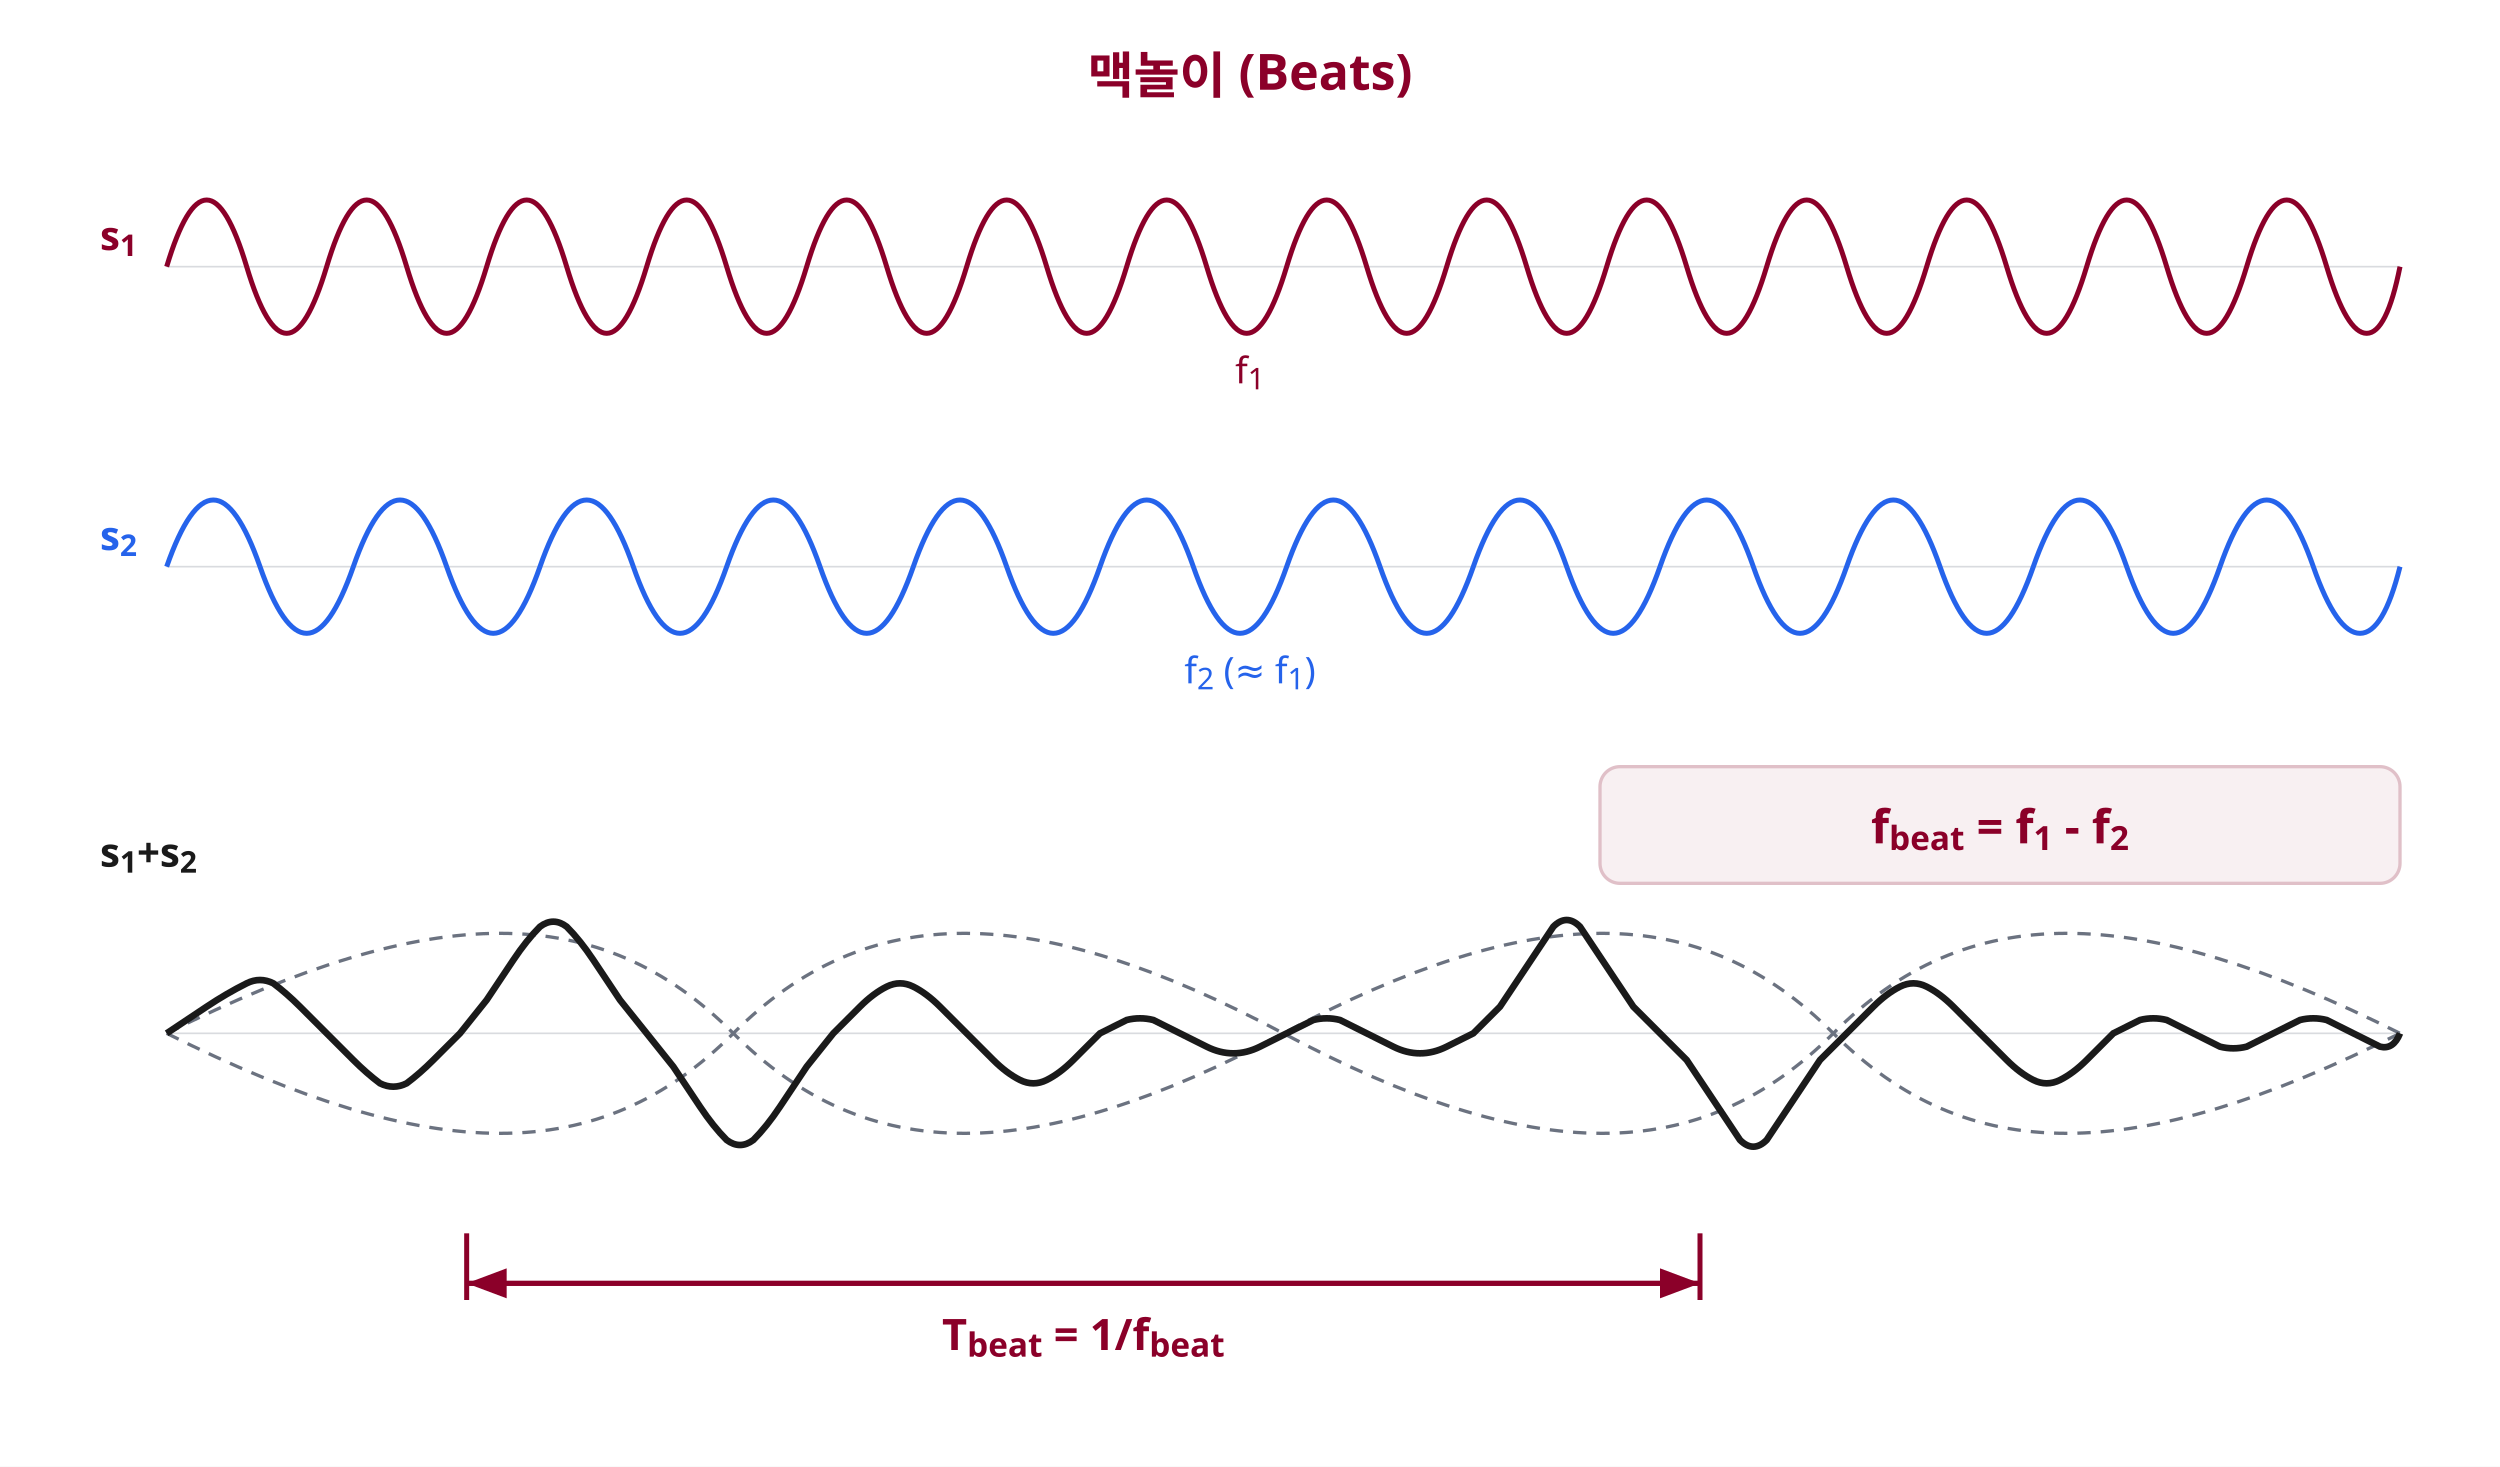
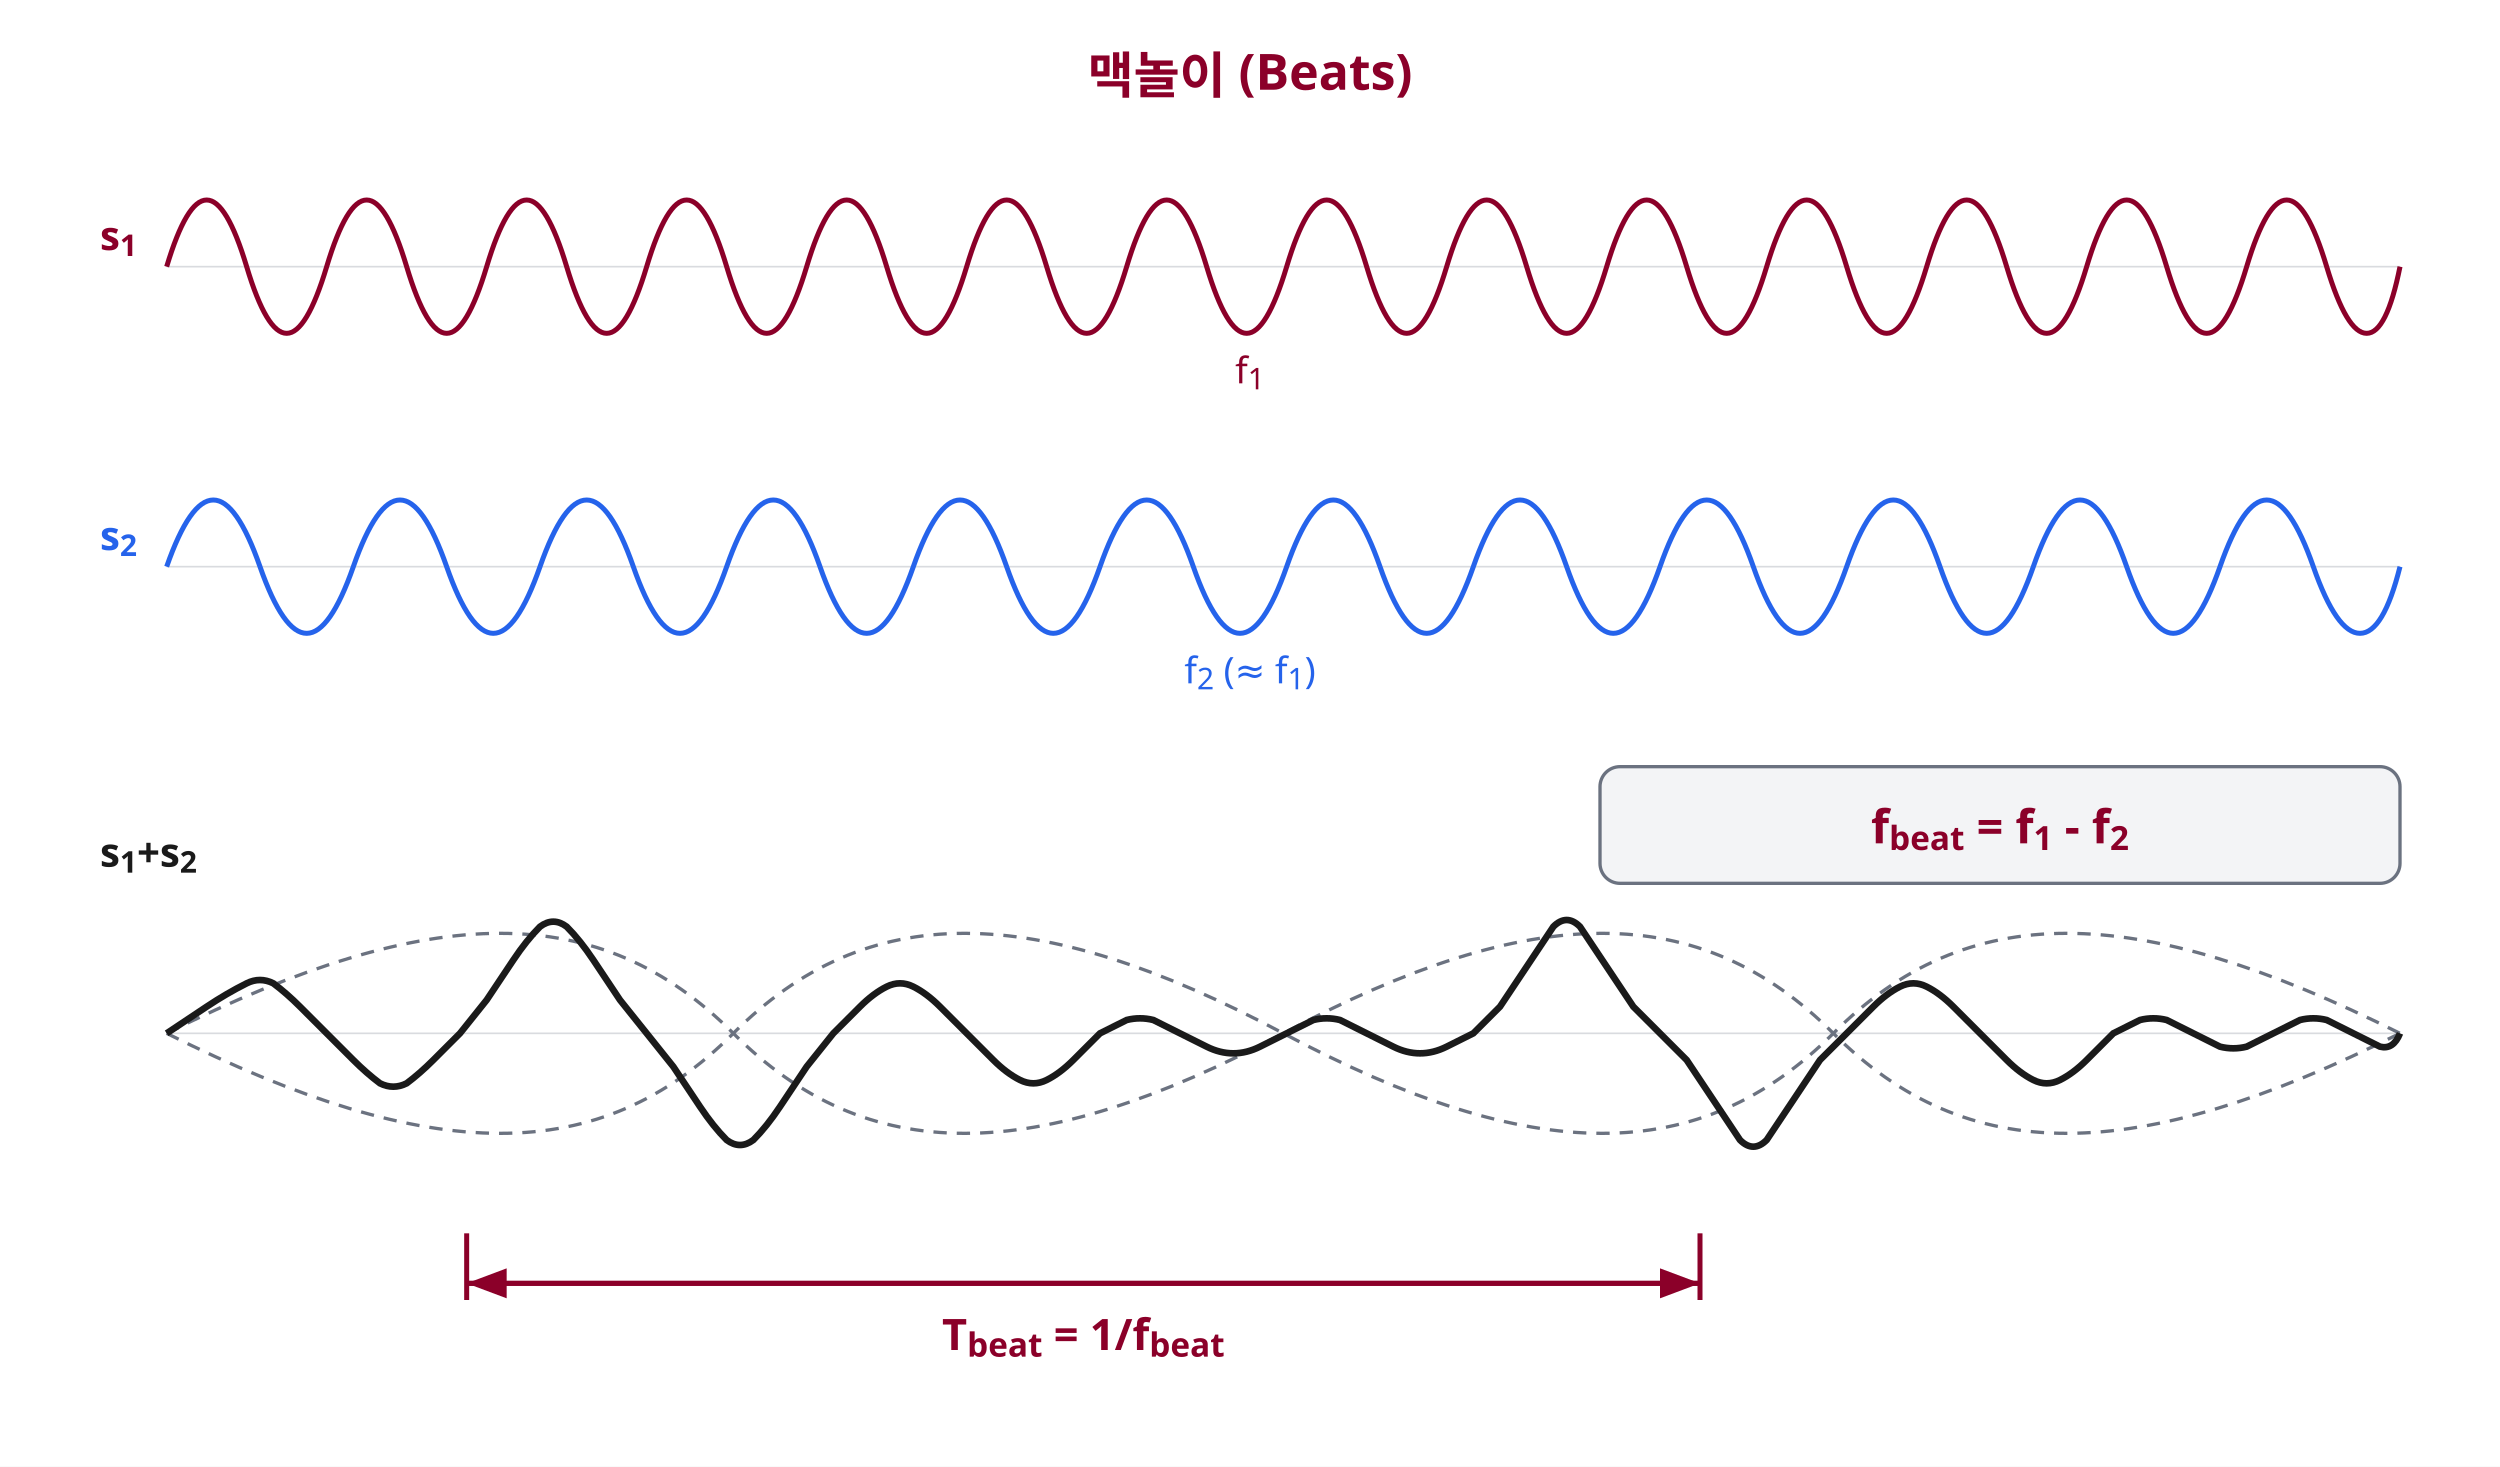
<svg xmlns="http://www.w3.org/2000/svg" viewBox="0 0 750 440" font-family="sans-serif">
  <defs>
    <marker id="arr1" markerWidth="8" markerHeight="6" refX="8" refY="3" orient="auto" fill="#8B0029">
      <polygon points="0 0, 8 3, 0 6" />
    </marker>
  </defs>
  <rect width="750" height="440" fill="white" />
  <text x="375" y="28" text-anchor="middle" font-size="15" font-weight="bold" fill="#8B0029">맥놀이 (Beats)</text>
  <text x="30" y="75" font-size="12" font-weight="bold" fill="#8B0029">s<tspan baseline-shift="sub" font-size="9">1</tspan>
  </text>
  <line x1="50" y1="80" x2="720" y2="80" stroke="#6B728040" stroke-width="0.5" />
  <path d="M50,80 Q56,60 62,60 Q68,60 74,80 Q80,100 86,100 Q92,100 98,80 Q104,60 110,60 Q116,60 122,80 Q128,100 134,100 Q140,100 146,80 Q152,60 158,60 Q164,60 170,80 Q176,100 182,100 Q188,100 194,80 Q200,60 206,60 Q212,60 218,80 Q224,100 230,100 Q236,100 242,80 Q248,60 254,60 Q260,60 266,80 Q272,100 278,100 Q284,100 290,80 Q296,60 302,60 Q308,60 314,80 Q320,100 326,100 Q332,100 338,80 Q344,60 350,60 Q356,60 362,80 Q368,100 374,100 Q380,100 386,80 Q392,60 398,60 Q404,60 410,80 Q416,100 422,100 Q428,100 434,80 Q440,60 446,60 Q452,60 458,80 Q464,100 470,100 Q476,100 482,80 Q488,60 494,60 Q500,60 506,80 Q512,100 518,100 Q524,100 530,80 Q536,60 542,60 Q548,60 554,80 Q560,100 566,100 Q572,100 578,80 Q584,60 590,60 Q596,60 602,80 Q608,100 614,100 Q620,100 626,80 Q632,60 638,60 Q644,60 650,80 Q656,100 662,100 Q668,100 674,80 Q680,60 686,60 Q692,60 698,80 Q704,100 710,100 Q716,100 720,80" stroke="#8B0029" stroke-width="1.5" fill="none" />
  <text x="375" y="115" text-anchor="middle" font-size="11" fill="#8B0029">f<tspan baseline-shift="sub" font-size="9">1</tspan>
  </text>
  <text x="30" y="165" font-size="12" font-weight="bold" fill="#2563EB">s<tspan baseline-shift="sub" font-size="9">2</tspan>
  </text>
  <line x1="50" y1="170" x2="720" y2="170" stroke="#6B728040" stroke-width="0.5" />
  <path d="M50,170 Q57,150 64,150 Q71,150 78,170 Q85,190 92,190 Q99,190 106,170 Q113,150 120,150 Q127,150 134,170 Q141,190 148,190 Q155,190 162,170 Q169,150 176,150 Q183,150 190,170 Q197,190 204,190 Q211,190 218,170 Q225,150 232,150 Q239,150 246,170 Q253,190 260,190 Q267,190 274,170 Q281,150 288,150 Q295,150 302,170 Q309,190 316,190 Q323,190 330,170 Q337,150 344,150 Q351,150 358,170 Q365,190 372,190 Q379,190 386,170 Q393,150 400,150 Q407,150 414,170 Q421,190 428,190 Q435,190 442,170 Q449,150 456,150 Q463,150 470,170 Q477,190 484,190 Q491,190 498,170 Q505,150 512,150 Q519,150 526,170 Q533,190 540,190 Q547,190 554,170 Q561,150 568,150 Q575,150 582,170 Q589,190 596,190 Q603,190 610,170 Q617,150 624,150 Q631,150 638,170 Q645,190 652,190 Q659,190 666,170 Q673,150 680,150 Q687,150 694,170 Q701,190 708,190 Q715,190 720,170" stroke="#2563EB" stroke-width="1.5" fill="none" />
  <text x="375" y="205" text-anchor="middle" font-size="11" fill="#2563EB">f<tspan baseline-shift="sub" font-size="9">2</tspan> (≈ f<tspan baseline-shift="sub" font-size="9">1</tspan>)</text>
  <text x="30" y="260" font-size="12" font-weight="bold" fill="#1a1a1a">s<tspan baseline-shift="sub" font-size="9">1</tspan>+s<tspan baseline-shift="sub" font-size="9">2</tspan>
  </text>
  <line x1="50" y1="310" x2="720" y2="310" stroke="#6B728040" stroke-width="0.5" />
  <path d="M50,310 C130,270 180,270 220,310 C260,350 310,350 385,310 C460,270 510,270 550,310 C590,350 640,350 720,310" stroke="#6B7280" stroke-width="1" stroke-dasharray="4 3" fill="none" />
  <path d="M50,310 C130,350 180,350 220,310 C260,270 310,270 385,310 C460,350 510,350 550,310 C590,270 640,270 720,310" stroke="#6B7280" stroke-width="1" stroke-dasharray="4 3" fill="none" />
  <path d="M50,310 Q56,306 62,302 Q68,298 74,295 Q78,293 82,295 Q86,298 90,302 Q94,306 98,310 Q102,314 106,318 Q110,322 114,325 Q118,327 122,325 Q126,322 130,318 Q134,314 138,310 Q142,305 146,300 Q150,294 154,288 Q158,282 162,278 Q166,275 170,278 Q174,282 178,288 Q182,294 186,300 Q190,305 194,310 Q198,315 202,320 Q206,326 210,332 Q214,338 218,342 Q222,345 226,342 Q230,338 234,332 Q238,326 242,320 Q246,315 250,310 Q254,306 258,302 Q262,298 266,296 Q270,294 274,296 Q278,298 282,302 Q286,306 290,310 Q294,314 298,318 Q302,322 306,324 Q310,326 314,324 Q318,322 322,318 Q326,314 330,310 Q334,308 338,306 Q342,305 346,306 Q350,308 354,310 Q358,312 362,314 Q366,316 370,316 Q374,316 378,314 Q382,312 386,310 Q390,308 394,306 Q398,305 402,306 Q406,308 410,310 Q414,312 418,314 Q422,316 426,316 Q430,316 434,314 Q438,312 442,310 Q446,306 450,302 Q454,296 458,290 Q462,284 466,278 Q470,274 474,278 Q478,284 482,290 Q486,296 490,302 Q494,306 498,310 Q502,314 506,318 Q510,324 514,330 Q518,336 522,342 Q526,346 530,342 Q534,336 538,330 Q542,324 546,318 Q550,314 554,310 Q558,306 562,302 Q566,298 570,296 Q574,294 578,296 Q582,298 586,302 Q590,306 594,310 Q598,314 602,318 Q606,322 610,324 Q614,326 618,324 Q622,322 626,318 Q630,314 634,310 Q638,308 642,306 Q646,305 650,306 Q654,308 658,310 Q662,312 666,314 Q670,315 674,314 Q678,312 682,310 Q686,308 690,306 Q694,305 698,306 Q702,308 706,310 Q710,312 714,314 Q718,315 720,310" stroke="#1a1a1a" stroke-width="2" fill="none" />
  <line x1="140" y1="370" x2="140" y2="390" stroke="#8B0029" stroke-width="1.5" />
  <line x1="510" y1="370" x2="510" y2="390" stroke="#8B0029" stroke-width="1.5" />
  <line x1="140" y1="385" x2="510" y2="385" stroke="#8B0029" stroke-width="1.5" marker-end="url(#arr1)" />
  <line x1="510" y1="385" x2="140" y2="385" stroke="#8B0029" stroke-width="1.5" marker-end="url(#arr1)" />
  <text x="325" y="405" text-anchor="middle" font-size="13" fill="#8B0029" font-weight="bold">T<tspan baseline-shift="sub" font-size="10">beat</tspan> = 1/f<tspan baseline-shift="sub" font-size="10">beat</tspan>
  </text>
-   <rect x="480" y="230" width="240" height="35" rx="6" fill="#f8f0f2" stroke="#e0c0c8" stroke-width="1" />
+   <rect x="480" y="230" width="240" height="35" rx="6" fill="#F3F4F6" stroke="#6B7280" stroke-width="1" />
  <text x="600" y="253" text-anchor="middle" font-size="14" font-weight="bold" fill="#8B0029">f<tspan baseline-shift="sub" font-size="10">beat</tspan> = f<tspan baseline-shift="sub" font-size="10">1</tspan> - f<tspan baseline-shift="sub" font-size="10">2</tspan>
  </text>
</svg>
